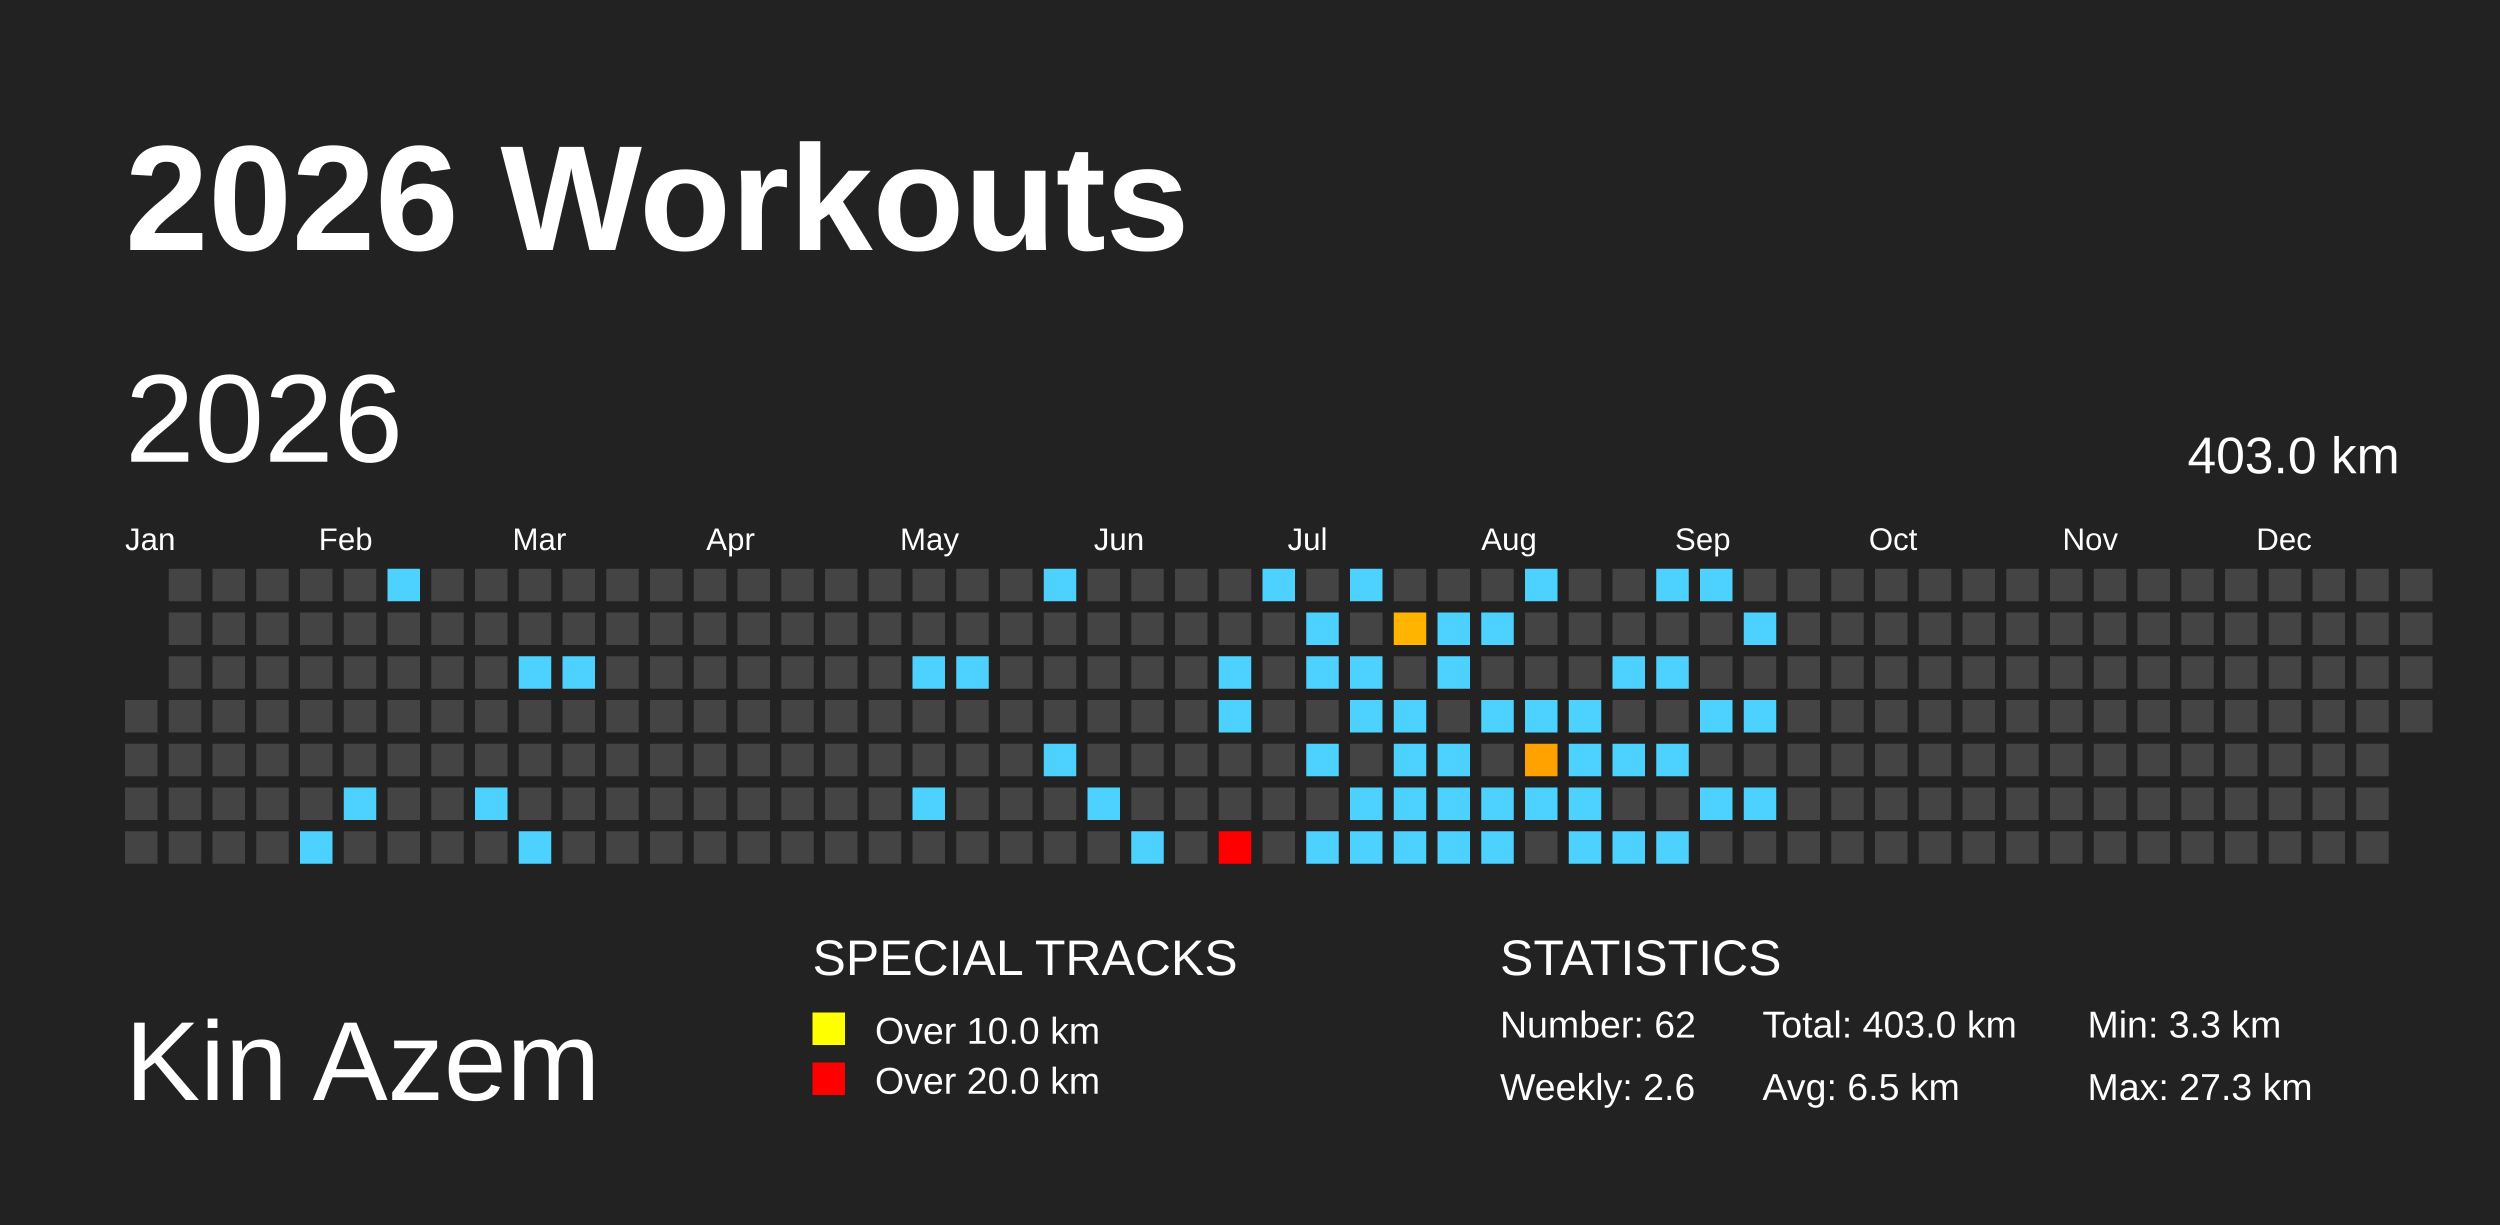
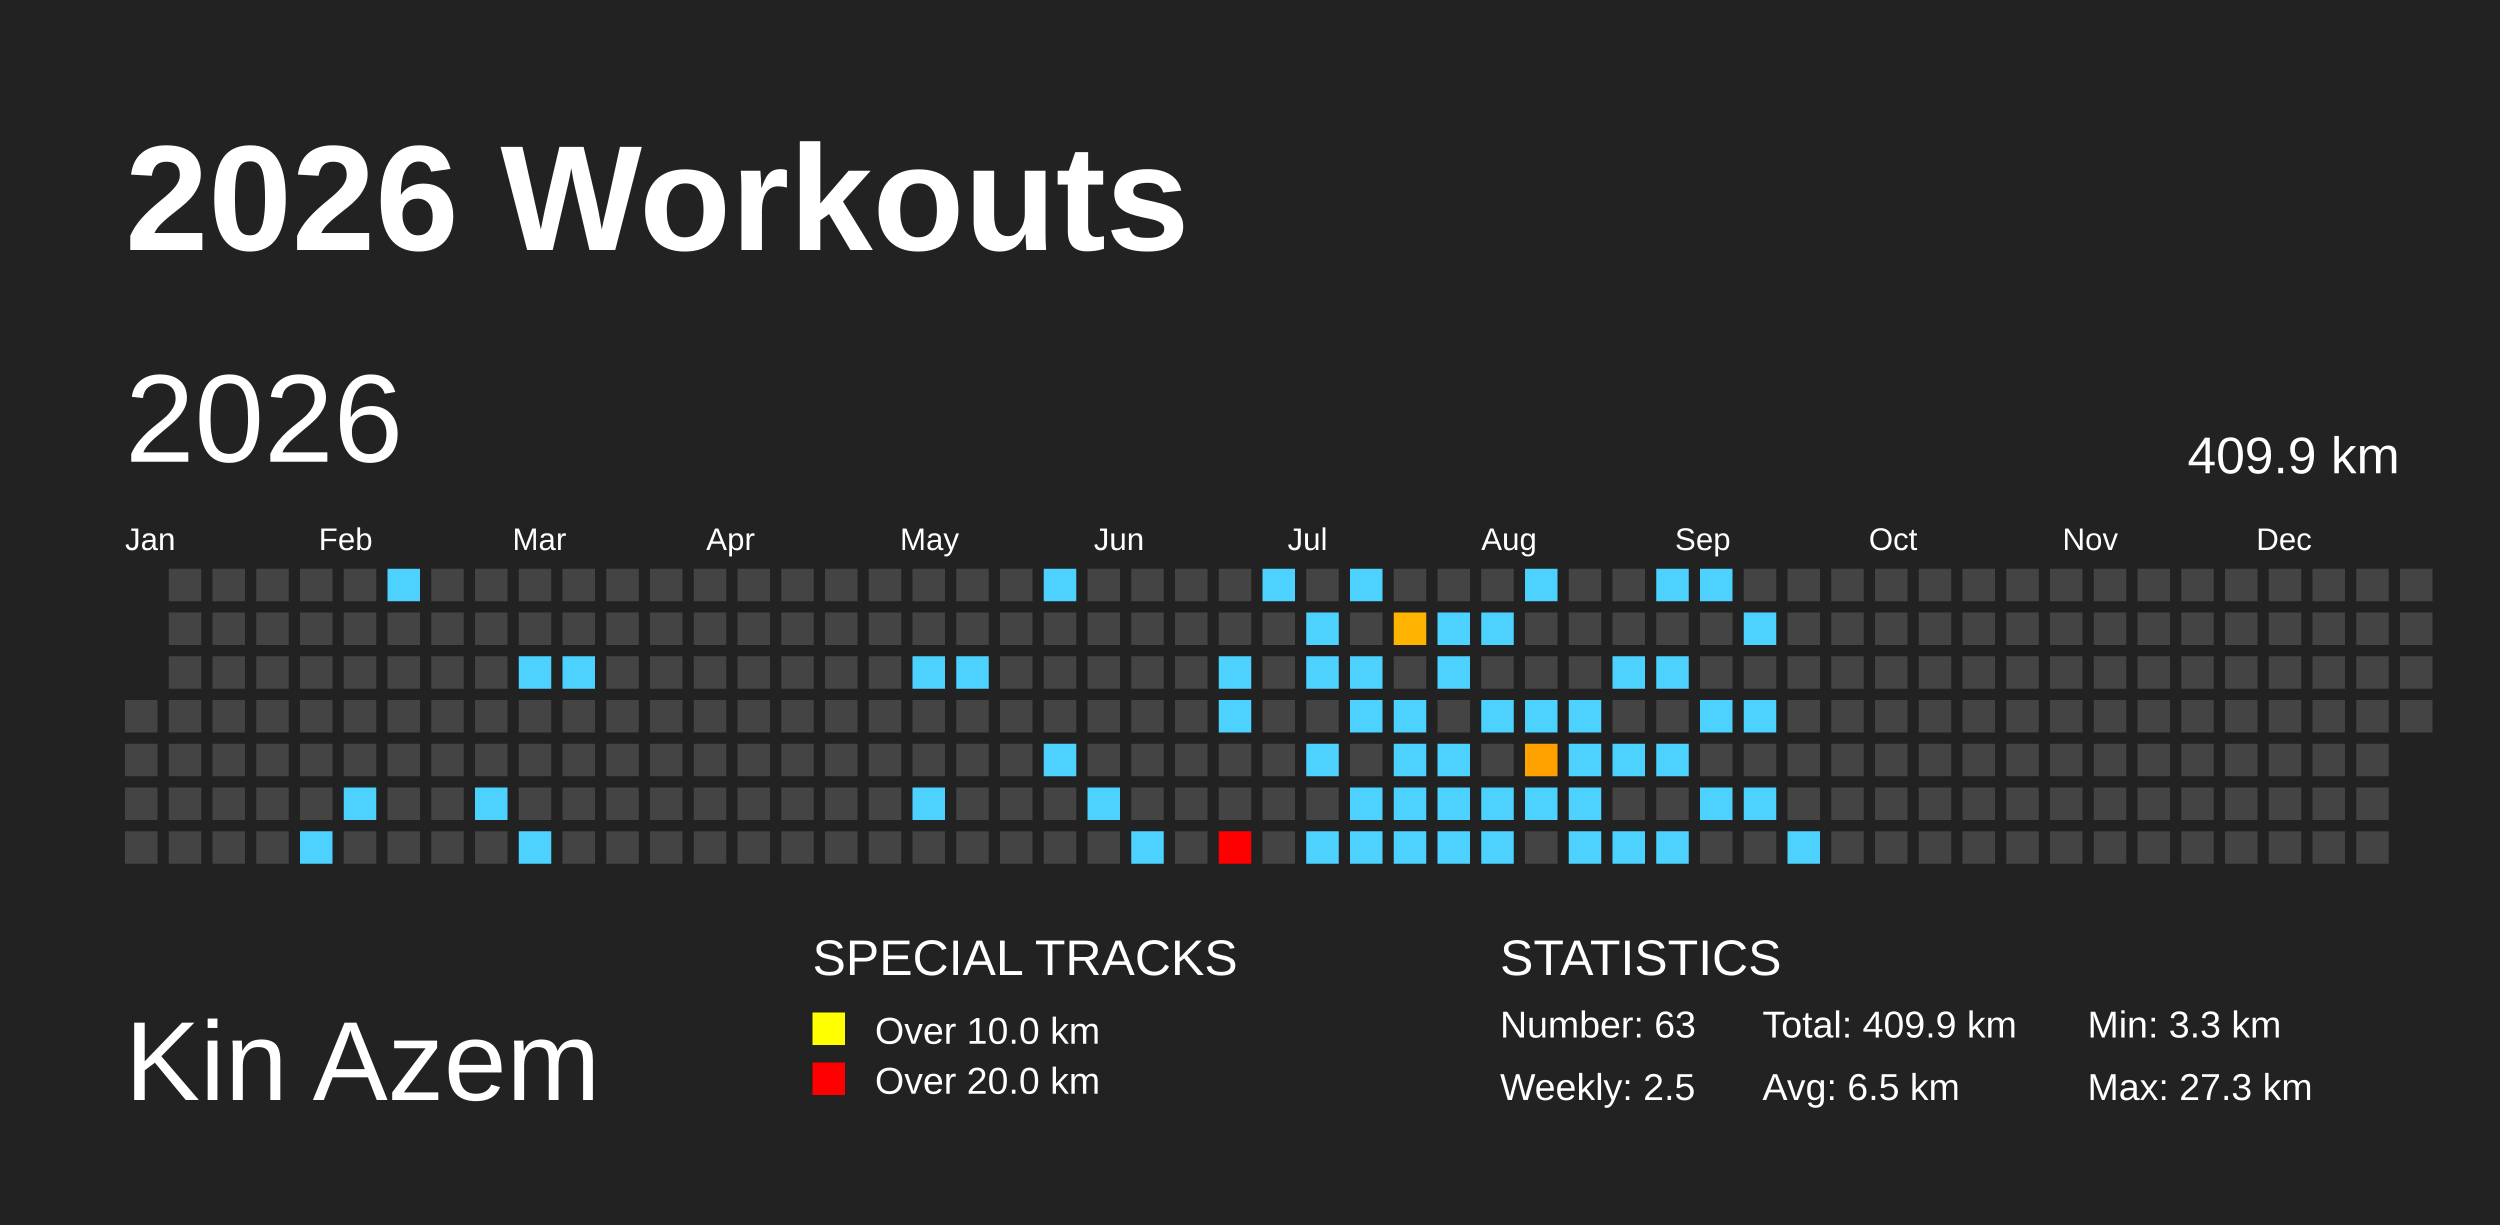
<svg xmlns="http://www.w3.org/2000/svg" baseProfile="full" height="98mm" version="1.1" viewBox="0,0,200,98" width="200mm">
  <defs>
    <pattern height="2" id="indoor-stripe" patternUnits="userSpaceOnUse" width="2">
      <line stroke="white" stroke-opacity="0.45" stroke-width="0.5" x1="0" x2="2" y1="2" y2="0" />
    </pattern>
  </defs>
  <rect fill="#222222" height="98" width="200" x="0" y="0" />
  <text fill="#FFFFFF" style="font-size:12px; font-family:Arial; font-weight:bold;" x="10" y="20">2026 Workouts</text>
  <text fill="#FFFFFF" style="font-size:9px; font-family:Arial" x="10" y="88">Kin Azem</text>
  <text fill="#FFFFFF" style="font-size:4px; font-family:Arial" x="65" y="78">SPECIAL TRACKS</text>
  <rect fill="yellow" height="2.6" width="2.6" x="65" y="81" />
  <text fill="#FFFFFF" style="font-size:3px; font-family:Arial" x="70" y="83.5">Over 10.0 km</text>
  <rect fill="red" height="2.6" width="2.6" x="65" y="85" />
  <text fill="#FFFFFF" style="font-size:3px; font-family:Arial" x="70" y="87.5">Over 20.0 km</text>
  <text fill="#FFFFFF" style="font-size:4px; font-family:Arial" x="120" y="78">STATISTICS</text>
-   <text fill="#FFFFFF" style="font-size:3px; font-family:Arial" x="120" y="83">Number: 62</text>
-   <text fill="#FFFFFF" style="font-size:3px; font-family:Arial" x="120" y="88">Weekly: 2.6</text>
-   <text fill="#FFFFFF" style="font-size:3px; font-family:Arial" x="141" y="83">Total: 403.0 km</text>
+   <text fill="#FFFFFF" style="font-size:3px; font-family:Arial" x="120" y="83">Number: 63</text>
+   <text fill="#FFFFFF" style="font-size:3px; font-family:Arial" x="120" y="88">Weekly: 2.5</text>
+   <text fill="#FFFFFF" style="font-size:3px; font-family:Arial" x="141" y="83">Total: 409.9 km</text>
  <text fill="#FFFFFF" style="font-size:3px; font-family:Arial" x="141" y="88">Avg: 6.5 km</text>
  <text fill="#FFFFFF" style="font-size:3px; font-family:Arial" x="167" y="83">Min: 3.3 km</text>
  <text fill="#FFFFFF" style="font-size:3px; font-family:Arial" x="167" y="88">Max: 27.3 km</text>
  <text dominant-baseline="hanging" fill="#FFFFFF" style="font-size:10.0px; font-family:Arial;" x="10" y="30">2026</text>
-   <text dominant-baseline="hanging" fill="#FFFFFF" style="font-size:4.125px; font-family:Arial;" x="175" y="35">403.0 km</text>
+   <text dominant-baseline="hanging" fill="#FFFFFF" style="font-size:4.125px; font-family:Arial;" x="175" y="35">409.9 km</text>
  <text fill="#FFFFFF" style="font-size:2.5px; font-family:Arial" x="10.0" y="44">Jan</text>
  <text fill="#FFFFFF" style="font-size:2.5px; font-family:Arial" x="25.5" y="44">Feb</text>
  <text fill="#FFFFFF" style="font-size:2.5px; font-family:Arial" x="41.0" y="44">Mar</text>
  <text fill="#FFFFFF" style="font-size:2.5px; font-family:Arial" x="56.5" y="44">Apr</text>
  <text fill="#FFFFFF" style="font-size:2.5px; font-family:Arial" x="72.0" y="44">May</text>
  <text fill="#FFFFFF" style="font-size:2.5px; font-family:Arial" x="87.5" y="44">Jun</text>
  <text fill="#FFFFFF" style="font-size:2.5px; font-family:Arial" x="103.0" y="44">Jul</text>
  <text fill="#FFFFFF" style="font-size:2.5px; font-family:Arial" x="118.5" y="44">Aug</text>
  <text fill="#FFFFFF" style="font-size:2.5px; font-family:Arial" x="134.0" y="44">Sep</text>
  <text fill="#FFFFFF" style="font-size:2.5px; font-family:Arial" x="149.5" y="44">Oct</text>
  <text fill="#FFFFFF" style="font-size:2.5px; font-family:Arial" x="165.0" y="44">Nov</text>
  <text fill="#FFFFFF" style="font-size:2.5px; font-family:Arial" x="180.5" y="44">Dec</text>
  <rect fill="#444444" height="2.6" width="2.6" x="10.0" y="56.0" />
  <rect fill="#444444" height="2.6" width="2.6" x="10.0" y="59.5" />
  <rect fill="#444444" height="2.6" width="2.6" x="10.0" y="63.0" />
  <rect fill="#444444" height="2.6" width="2.6" x="10.0" y="66.5" />
  <rect fill="#444444" height="2.6" width="2.6" x="13.5" y="45.5" />
  <rect fill="#444444" height="2.6" width="2.6" x="13.5" y="49.0" />
  <rect fill="#444444" height="2.6" width="2.6" x="13.5" y="52.5" />
  <rect fill="#444444" height="2.6" width="2.6" x="13.5" y="56.0" />
  <rect fill="#444444" height="2.6" width="2.6" x="13.5" y="59.5" />
  <rect fill="#444444" height="2.6" width="2.6" x="13.5" y="63.0" />
  <rect fill="#444444" height="2.6" width="2.6" x="13.5" y="66.5" />
  <rect fill="#444444" height="2.6" width="2.6" x="17.0" y="45.5" />
  <rect fill="#444444" height="2.6" width="2.6" x="17.0" y="49.0" />
  <rect fill="#444444" height="2.6" width="2.6" x="17.0" y="52.5" />
  <rect fill="#444444" height="2.6" width="2.6" x="17.0" y="56.0" />
  <rect fill="#444444" height="2.6" width="2.6" x="17.0" y="59.5" />
  <rect fill="#444444" height="2.6" width="2.6" x="17.0" y="63.0" />
  <rect fill="#444444" height="2.6" width="2.6" x="17.0" y="66.5" />
  <rect fill="#444444" height="2.6" width="2.6" x="20.5" y="45.5" />
  <rect fill="#444444" height="2.6" width="2.6" x="20.5" y="49.0" />
  <rect fill="#444444" height="2.6" width="2.6" x="20.5" y="52.5" />
  <rect fill="#444444" height="2.6" width="2.6" x="20.5" y="56.0" />
  <rect fill="#444444" height="2.6" width="2.6" x="20.5" y="59.5" />
  <rect fill="#444444" height="2.6" width="2.6" x="20.5" y="63.0" />
  <rect fill="#444444" height="2.6" width="2.6" x="20.5" y="66.5" />
  <rect fill="#444444" height="2.6" width="2.6" x="24.0" y="45.5" />
  <rect fill="#444444" height="2.6" width="2.6" x="24.0" y="49.0" />
  <rect fill="#444444" height="2.6" width="2.6" x="24.0" y="52.5" />
  <rect fill="#444444" height="2.6" width="2.6" x="24.0" y="56.0" />
  <rect fill="#444444" height="2.6" width="2.6" x="24.0" y="59.5" />
  <rect fill="#444444" height="2.6" width="2.6" x="24.0" y="63.0" />
  <rect fill="#4dd2ff" height="2.6" width="2.6" x="24.0" y="66.5" />
  <rect fill="#444444" height="2.6" width="2.6" x="27.5" y="45.5" />
  <rect fill="#444444" height="2.6" width="2.6" x="27.5" y="49.0" />
  <rect fill="#444444" height="2.6" width="2.6" x="27.5" y="52.5" />
  <rect fill="#444444" height="2.6" width="2.6" x="27.5" y="56.0" />
  <rect fill="#444444" height="2.6" width="2.6" x="27.5" y="59.5" />
  <rect fill="#4dd2ff" height="2.6" width="2.6" x="27.5" y="63.0" />
  <rect fill="#444444" height="2.6" width="2.6" x="27.5" y="66.5" />
  <rect fill="#4dd2ff" height="2.6" width="2.6" x="31.0" y="45.5" />
  <rect fill="#444444" height="2.6" width="2.6" x="31.0" y="49.0" />
  <rect fill="#444444" height="2.6" width="2.6" x="31.0" y="52.5" />
  <rect fill="#444444" height="2.6" width="2.6" x="31.0" y="56.0" />
  <rect fill="#444444" height="2.6" width="2.6" x="31.0" y="59.5" />
  <rect fill="#444444" height="2.6" width="2.6" x="31.0" y="63.0" />
  <rect fill="#444444" height="2.6" width="2.6" x="31.0" y="66.5" />
  <rect fill="#444444" height="2.6" width="2.6" x="34.5" y="45.5" />
  <rect fill="#444444" height="2.6" width="2.6" x="34.5" y="49.0" />
  <rect fill="#444444" height="2.6" width="2.6" x="34.5" y="52.5" />
  <rect fill="#444444" height="2.6" width="2.6" x="34.5" y="56.0" />
  <rect fill="#444444" height="2.6" width="2.6" x="34.5" y="59.5" />
  <rect fill="#444444" height="2.6" width="2.6" x="34.5" y="63.0" />
  <rect fill="#444444" height="2.6" width="2.6" x="34.5" y="66.5" />
  <rect fill="#444444" height="2.6" width="2.6" x="38.0" y="45.5" />
  <rect fill="#444444" height="2.6" width="2.6" x="38.0" y="49.0" />
  <rect fill="#444444" height="2.6" width="2.6" x="38.0" y="52.5" />
  <rect fill="#444444" height="2.6" width="2.6" x="38.0" y="56.0" />
  <rect fill="#444444" height="2.6" width="2.6" x="38.0" y="59.5" />
  <rect fill="#4dd2ff" height="2.6" width="2.6" x="38.0" y="63.0" />
  <rect fill="#444444" height="2.6" width="2.6" x="38.0" y="66.5" />
  <rect fill="#444444" height="2.6" width="2.6" x="41.5" y="45.5" />
  <rect fill="#444444" height="2.6" width="2.6" x="41.5" y="49.0" />
  <rect fill="#4dd2ff" height="2.6" width="2.6" x="41.5" y="52.5" />
  <rect fill="#444444" height="2.6" width="2.6" x="41.5" y="56.0" />
  <rect fill="#444444" height="2.6" width="2.6" x="41.5" y="59.5" />
  <rect fill="#444444" height="2.6" width="2.6" x="41.5" y="63.0" />
  <rect fill="#4dd2ff" height="2.6" width="2.6" x="41.5" y="66.5" />
  <rect fill="#444444" height="2.6" width="2.6" x="45.0" y="45.5" />
  <rect fill="#444444" height="2.6" width="2.6" x="45.0" y="49.0" />
  <rect fill="#4dd2ff" height="2.6" width="2.6" x="45.0" y="52.5" />
  <rect fill="#444444" height="2.6" width="2.6" x="45.0" y="56.0" />
  <rect fill="#444444" height="2.6" width="2.6" x="45.0" y="59.5" />
  <rect fill="#444444" height="2.6" width="2.6" x="45.0" y="63.0" />
  <rect fill="#444444" height="2.6" width="2.6" x="45.0" y="66.5" />
  <rect fill="#444444" height="2.6" width="2.6" x="48.5" y="45.5" />
  <rect fill="#444444" height="2.6" width="2.6" x="48.5" y="49.0" />
  <rect fill="#444444" height="2.6" width="2.6" x="48.5" y="52.5" />
  <rect fill="#444444" height="2.6" width="2.6" x="48.5" y="56.0" />
  <rect fill="#444444" height="2.6" width="2.6" x="48.5" y="59.5" />
  <rect fill="#444444" height="2.6" width="2.6" x="48.5" y="63.0" />
  <rect fill="#444444" height="2.6" width="2.6" x="48.5" y="66.5" />
  <rect fill="#444444" height="2.6" width="2.6" x="52.0" y="45.5" />
  <rect fill="#444444" height="2.6" width="2.6" x="52.0" y="49.0" />
  <rect fill="#444444" height="2.6" width="2.6" x="52.0" y="52.5" />
  <rect fill="#444444" height="2.6" width="2.6" x="52.0" y="56.0" />
  <rect fill="#444444" height="2.6" width="2.6" x="52.0" y="59.5" />
  <rect fill="#444444" height="2.6" width="2.6" x="52.0" y="63.0" />
  <rect fill="#444444" height="2.6" width="2.6" x="52.0" y="66.5" />
  <rect fill="#444444" height="2.6" width="2.6" x="55.5" y="45.5" />
  <rect fill="#444444" height="2.6" width="2.6" x="55.5" y="49.0" />
  <rect fill="#444444" height="2.6" width="2.6" x="55.5" y="52.5" />
  <rect fill="#444444" height="2.6" width="2.6" x="55.5" y="56.0" />
  <rect fill="#444444" height="2.6" width="2.6" x="55.5" y="59.5" />
  <rect fill="#444444" height="2.6" width="2.6" x="55.5" y="63.0" />
  <rect fill="#444444" height="2.6" width="2.6" x="55.5" y="66.5" />
  <rect fill="#444444" height="2.6" width="2.6" x="59.0" y="45.5" />
  <rect fill="#444444" height="2.6" width="2.6" x="59.0" y="49.0" />
  <rect fill="#444444" height="2.6" width="2.6" x="59.0" y="52.5" />
  <rect fill="#444444" height="2.6" width="2.6" x="59.0" y="56.0" />
  <rect fill="#444444" height="2.6" width="2.6" x="59.0" y="59.5" />
  <rect fill="#444444" height="2.6" width="2.6" x="59.0" y="63.0" />
  <rect fill="#444444" height="2.6" width="2.6" x="59.0" y="66.5" />
  <rect fill="#444444" height="2.6" width="2.6" x="62.5" y="45.5" />
  <rect fill="#444444" height="2.6" width="2.6" x="62.5" y="49.0" />
  <rect fill="#444444" height="2.6" width="2.6" x="62.5" y="52.5" />
  <rect fill="#444444" height="2.6" width="2.6" x="62.5" y="56.0" />
  <rect fill="#444444" height="2.6" width="2.6" x="62.5" y="59.5" />
  <rect fill="#444444" height="2.6" width="2.6" x="62.5" y="63.0" />
  <rect fill="#444444" height="2.6" width="2.6" x="62.5" y="66.5" />
  <rect fill="#444444" height="2.6" width="2.6" x="66.0" y="45.5" />
  <rect fill="#444444" height="2.6" width="2.6" x="66.0" y="49.0" />
  <rect fill="#444444" height="2.6" width="2.6" x="66.0" y="52.5" />
  <rect fill="#444444" height="2.6" width="2.6" x="66.0" y="56.0" />
  <rect fill="#444444" height="2.6" width="2.6" x="66.0" y="59.5" />
  <rect fill="#444444" height="2.6" width="2.6" x="66.0" y="63.0" />
  <rect fill="#444444" height="2.6" width="2.6" x="66.0" y="66.5" />
  <rect fill="#444444" height="2.6" width="2.6" x="69.5" y="45.5" />
  <rect fill="#444444" height="2.6" width="2.6" x="69.5" y="49.0" />
  <rect fill="#444444" height="2.6" width="2.6" x="69.5" y="52.5" />
  <rect fill="#444444" height="2.6" width="2.6" x="69.5" y="56.0" />
  <rect fill="#444444" height="2.6" width="2.6" x="69.5" y="59.5" />
  <rect fill="#444444" height="2.6" width="2.6" x="69.5" y="63.0" />
  <rect fill="#444444" height="2.6" width="2.6" x="69.5" y="66.5" />
  <rect fill="#444444" height="2.6" width="2.6" x="73.0" y="45.5" />
  <rect fill="#444444" height="2.6" width="2.6" x="73.0" y="49.0" />
  <rect fill="#4dd2ff" height="2.6" width="2.6" x="73.0" y="52.5" />
  <rect fill="#444444" height="2.6" width="2.6" x="73.0" y="56.0" />
  <rect fill="#444444" height="2.6" width="2.6" x="73.0" y="59.5" />
  <rect fill="#4dd2ff" height="2.6" width="2.6" x="73.0" y="63.0" />
  <rect fill="#444444" height="2.6" width="2.6" x="73.0" y="66.5" />
  <rect fill="#444444" height="2.6" width="2.6" x="76.5" y="45.5" />
  <rect fill="#444444" height="2.6" width="2.6" x="76.5" y="49.0" />
  <rect fill="#4dd2ff" height="2.6" width="2.6" x="76.5" y="52.5" />
  <rect fill="#444444" height="2.6" width="2.6" x="76.5" y="56.0" />
  <rect fill="#444444" height="2.6" width="2.6" x="76.5" y="59.5" />
  <rect fill="#444444" height="2.6" width="2.6" x="76.5" y="63.0" />
  <rect fill="#444444" height="2.6" width="2.6" x="76.5" y="66.5" />
  <rect fill="#444444" height="2.6" width="2.6" x="80.0" y="45.5" />
  <rect fill="#444444" height="2.6" width="2.6" x="80.0" y="49.0" />
  <rect fill="#444444" height="2.6" width="2.6" x="80.0" y="52.5" />
  <rect fill="#444444" height="2.6" width="2.6" x="80.0" y="56.0" />
  <rect fill="#444444" height="2.6" width="2.6" x="80.0" y="59.5" />
  <rect fill="#444444" height="2.6" width="2.6" x="80.0" y="63.0" />
  <rect fill="#444444" height="2.6" width="2.6" x="80.0" y="66.5" />
  <rect fill="#4dd2ff" height="2.6" width="2.6" x="83.5" y="45.5" />
  <rect fill="#444444" height="2.6" width="2.6" x="83.5" y="49.0" />
  <rect fill="#444444" height="2.6" width="2.6" x="83.5" y="52.5" />
  <rect fill="#444444" height="2.6" width="2.6" x="83.5" y="56.0" />
  <rect fill="#4dd2ff" height="2.6" width="2.6" x="83.5" y="59.5" />
  <rect fill="#444444" height="2.6" width="2.6" x="83.5" y="63.0" />
  <rect fill="#444444" height="2.6" width="2.6" x="83.5" y="66.5" />
  <rect fill="#444444" height="2.6" width="2.6" x="87.0" y="45.5" />
  <rect fill="#444444" height="2.6" width="2.6" x="87.0" y="49.0" />
  <rect fill="#444444" height="2.6" width="2.6" x="87.0" y="52.5" />
  <rect fill="#444444" height="2.6" width="2.6" x="87.0" y="56.0" />
  <rect fill="#444444" height="2.6" width="2.6" x="87.0" y="59.5" />
  <rect fill="#4dd2ff" height="2.6" width="2.6" x="87.0" y="63.0" />
  <rect fill="#444444" height="2.6" width="2.6" x="87.0" y="66.5" />
  <rect fill="#444444" height="2.6" width="2.6" x="90.5" y="45.5" />
  <rect fill="#444444" height="2.6" width="2.6" x="90.5" y="49.0" />
  <rect fill="#444444" height="2.6" width="2.6" x="90.5" y="52.5" />
  <rect fill="#444444" height="2.6" width="2.6" x="90.5" y="56.0" />
  <rect fill="#444444" height="2.6" width="2.6" x="90.5" y="59.5" />
  <rect fill="#444444" height="2.6" width="2.6" x="90.5" y="63.0" />
  <rect fill="#4dd2ff" height="2.6" width="2.6" x="90.5" y="66.5" />
  <rect fill="#444444" height="2.6" width="2.6" x="94.0" y="45.5" />
  <rect fill="#444444" height="2.6" width="2.6" x="94.0" y="49.0" />
  <rect fill="#444444" height="2.6" width="2.6" x="94.0" y="52.5" />
  <rect fill="#444444" height="2.6" width="2.6" x="94.0" y="56.0" />
  <rect fill="#444444" height="2.6" width="2.6" x="94.0" y="59.5" />
  <rect fill="#444444" height="2.6" width="2.6" x="94.0" y="63.0" />
  <rect fill="#444444" height="2.6" width="2.6" x="94.0" y="66.5" />
  <rect fill="#444444" height="2.6" width="2.6" x="97.5" y="45.5" />
  <rect fill="#444444" height="2.6" width="2.6" x="97.5" y="49.0" />
  <rect fill="#4dd2ff" height="2.6" width="2.6" x="97.5" y="52.5" />
  <rect fill="#4dd2ff" height="2.6" width="2.6" x="97.5" y="56.0" />
  <rect fill="#444444" height="2.6" width="2.6" x="97.5" y="59.5" />
  <rect fill="#444444" height="2.6" width="2.6" x="97.5" y="63.0" />
  <rect fill="red" height="2.6" width="2.6" x="97.5" y="66.5" />
  <rect fill="#4dd2ff" height="2.6" width="2.6" x="101.0" y="45.5" />
  <rect fill="#444444" height="2.6" width="2.6" x="101.0" y="49.0" />
  <rect fill="#444444" height="2.6" width="2.6" x="101.0" y="52.5" />
  <rect fill="#444444" height="2.6" width="2.6" x="101.0" y="56.0" />
  <rect fill="#444444" height="2.6" width="2.6" x="101.0" y="59.5" />
  <rect fill="#444444" height="2.6" width="2.6" x="101.0" y="63.0" />
  <rect fill="#444444" height="2.6" width="2.6" x="101.0" y="66.5" />
  <rect fill="#444444" height="2.6" width="2.6" x="104.5" y="45.5" />
  <rect fill="#4dd2ff" height="2.6" width="2.6" x="104.5" y="49.0" />
  <rect fill="#4dd2ff" height="2.6" width="2.6" x="104.5" y="52.5" />
  <rect fill="#444444" height="2.6" width="2.6" x="104.5" y="56.0" />
  <rect fill="#4dd2ff" height="2.6" width="2.6" x="104.5" y="59.5" />
  <rect fill="#444444" height="2.6" width="2.6" x="104.5" y="63.0" />
  <rect fill="#4dd2ff" height="2.6" width="2.6" x="104.5" y="66.5" />
  <rect fill="#4dd2ff" height="2.6" width="2.6" x="108.0" y="45.5" />
  <rect fill="#444444" height="2.6" width="2.6" x="108.0" y="49.0" />
  <rect fill="#4dd2ff" height="2.6" width="2.6" x="108.0" y="52.5" />
  <rect fill="#4dd2ff" height="2.6" width="2.6" x="108.0" y="56.0" />
  <rect fill="#444444" height="2.6" width="2.6" x="108.0" y="59.5" />
  <rect fill="#4dd2ff" height="2.6" width="2.6" x="108.0" y="63.0" />
  <rect fill="#4dd2ff" height="2.6" width="2.6" x="108.0" y="66.5" />
  <rect fill="#444444" height="2.6" width="2.6" x="111.5" y="45.5" />
  <rect fill="#ffb400" height="2.6" width="2.6" x="111.5" y="49.0" />
  <rect fill="#444444" height="2.6" width="2.6" x="111.5" y="52.5" />
  <rect fill="#4dd2ff" height="2.6" width="2.6" x="111.5" y="56.0" />
  <rect fill="#4dd2ff" height="2.6" width="2.6" x="111.5" y="59.5" />
  <rect fill="#4dd2ff" height="2.6" width="2.6" x="111.5" y="63.0" />
  <rect fill="#4dd2ff" height="2.6" width="2.6" x="111.5" y="66.5" />
  <rect fill="#444444" height="2.6" width="2.6" x="115.0" y="45.5" />
  <rect fill="#4dd2ff" height="2.6" width="2.6" x="115.0" y="49.0" />
  <rect fill="#4dd2ff" height="2.6" width="2.6" x="115.0" y="52.5" />
  <rect fill="#444444" height="2.6" width="2.6" x="115.0" y="56.0" />
  <rect fill="#4dd2ff" height="2.6" width="2.6" x="115.0" y="59.5" />
  <rect fill="#4dd2ff" height="2.6" width="2.6" x="115.0" y="63.0" />
  <rect fill="#4dd2ff" height="2.6" width="2.6" x="115.0" y="66.5" />
  <rect fill="#444444" height="2.6" width="2.6" x="118.5" y="45.5" />
  <rect fill="#4dd2ff" height="2.6" width="2.6" x="118.5" y="49.0" />
  <rect fill="#444444" height="2.6" width="2.6" x="118.5" y="52.5" />
  <rect fill="#4dd2ff" height="2.6" width="2.6" x="118.5" y="56.0" />
  <rect fill="#444444" height="2.6" width="2.6" x="118.5" y="59.5" />
  <rect fill="#4dd2ff" height="2.6" width="2.6" x="118.5" y="63.0" />
  <rect fill="#4dd2ff" height="2.6" width="2.6" x="118.5" y="66.5" />
  <rect fill="#4dd2ff" height="2.6" width="2.6" x="122.0" y="45.5" />
  <rect fill="#444444" height="2.6" width="2.6" x="122.0" y="49.0" />
  <rect fill="#444444" height="2.6" width="2.6" x="122.0" y="52.5" />
  <rect fill="#4dd2ff" height="2.6" width="2.6" x="122.0" y="56.0" />
  <rect fill="#ffa200" height="2.6" width="2.6" x="122.0" y="59.5" />
  <rect fill="#4dd2ff" height="2.6" width="2.6" x="122.0" y="63.0" />
  <rect fill="#444444" height="2.6" width="2.6" x="122.0" y="66.5" />
  <rect fill="#444444" height="2.6" width="2.6" x="125.5" y="45.5" />
  <rect fill="#444444" height="2.6" width="2.6" x="125.5" y="49.0" />
  <rect fill="#444444" height="2.6" width="2.6" x="125.5" y="52.5" />
  <rect fill="#4dd2ff" height="2.6" width="2.6" x="125.5" y="56.0" />
  <rect fill="#4dd2ff" height="2.6" width="2.6" x="125.5" y="59.5" />
  <rect fill="#4dd2ff" height="2.6" width="2.6" x="125.5" y="63.0" />
  <rect fill="#4dd2ff" height="2.6" width="2.6" x="125.5" y="66.5" />
  <rect fill="#444444" height="2.6" width="2.6" x="129.0" y="45.5" />
  <rect fill="#444444" height="2.6" width="2.6" x="129.0" y="49.0" />
  <rect fill="#4dd2ff" height="2.6" width="2.6" x="129.0" y="52.5" />
  <rect fill="#444444" height="2.6" width="2.6" x="129.0" y="56.0" />
  <rect fill="#4dd2ff" height="2.6" width="2.6" x="129.0" y="59.5" />
  <rect fill="#444444" height="2.6" width="2.6" x="129.0" y="63.0" />
  <rect fill="#4dd2ff" height="2.6" width="2.6" x="129.0" y="66.5" />
  <rect fill="#4dd2ff" height="2.6" width="2.6" x="132.5" y="45.5" />
  <rect fill="#444444" height="2.6" width="2.6" x="132.5" y="49.0" />
  <rect fill="#4dd2ff" height="2.6" width="2.6" x="132.5" y="52.5" />
  <rect fill="#444444" height="2.6" width="2.6" x="132.5" y="56.0" />
  <rect fill="#4dd2ff" height="2.6" width="2.6" x="132.5" y="59.5" />
  <rect fill="#444444" height="2.6" width="2.6" x="132.5" y="63.0" />
  <rect fill="#4dd2ff" height="2.6" width="2.6" x="132.5" y="66.5" />
  <rect fill="#4dd2ff" height="2.6" width="2.6" x="136.0" y="45.5" />
  <rect fill="#444444" height="2.6" width="2.6" x="136.0" y="49.0" />
  <rect fill="#444444" height="2.6" width="2.6" x="136.0" y="52.5" />
  <rect fill="#4dd2ff" height="2.6" width="2.6" x="136.0" y="56.0" />
  <rect fill="#444444" height="2.6" width="2.6" x="136.0" y="59.5" />
  <rect fill="#4dd2ff" height="2.6" width="2.6" x="136.0" y="63.0" />
  <rect fill="#444444" height="2.6" width="2.6" x="136.0" y="66.5" />
  <rect fill="#444444" height="2.6" width="2.6" x="139.5" y="45.5" />
  <rect fill="#4dd2ff" height="2.6" width="2.6" x="139.5" y="49.0" />
  <rect fill="#444444" height="2.6" width="2.6" x="139.5" y="52.5" />
  <rect fill="#4dd2ff" height="2.6" width="2.6" x="139.5" y="56.0" />
  <rect fill="#444444" height="2.6" width="2.6" x="139.5" y="59.5" />
  <rect fill="#4dd2ff" height="2.6" width="2.6" x="139.5" y="63.0" />
  <rect fill="#444444" height="2.6" width="2.6" x="139.5" y="66.5" />
  <rect fill="#444444" height="2.6" width="2.6" x="143.0" y="45.5" />
  <rect fill="#444444" height="2.6" width="2.6" x="143.0" y="49.0" />
  <rect fill="#444444" height="2.6" width="2.6" x="143.0" y="52.5" />
  <rect fill="#444444" height="2.6" width="2.6" x="143.0" y="56.0" />
  <rect fill="#444444" height="2.6" width="2.6" x="143.0" y="59.5" />
  <rect fill="#444444" height="2.6" width="2.6" x="143.0" y="63.0" />
-   <rect fill="#444444" height="2.6" width="2.6" x="143.0" y="66.5" />
+   <rect fill="#4dd2ff" height="2.6" width="2.6" x="143.0" y="66.5" />
  <rect fill="#444444" height="2.6" width="2.6" x="146.5" y="45.5" />
  <rect fill="#444444" height="2.6" width="2.6" x="146.5" y="49.0" />
  <rect fill="#444444" height="2.6" width="2.6" x="146.5" y="52.5" />
  <rect fill="#444444" height="2.6" width="2.6" x="146.5" y="56.0" />
  <rect fill="#444444" height="2.6" width="2.6" x="146.5" y="59.5" />
  <rect fill="#444444" height="2.6" width="2.6" x="146.5" y="63.0" />
  <rect fill="#444444" height="2.6" width="2.6" x="146.5" y="66.5" />
  <rect fill="#444444" height="2.6" width="2.6" x="150.0" y="45.5" />
  <rect fill="#444444" height="2.6" width="2.6" x="150.0" y="49.0" />
  <rect fill="#444444" height="2.6" width="2.6" x="150.0" y="52.5" />
  <rect fill="#444444" height="2.6" width="2.6" x="150.0" y="56.0" />
  <rect fill="#444444" height="2.6" width="2.6" x="150.0" y="59.5" />
  <rect fill="#444444" height="2.6" width="2.6" x="150.0" y="63.0" />
  <rect fill="#444444" height="2.6" width="2.6" x="150.0" y="66.5" />
  <rect fill="#444444" height="2.6" width="2.6" x="153.5" y="45.5" />
  <rect fill="#444444" height="2.6" width="2.6" x="153.5" y="49.0" />
  <rect fill="#444444" height="2.6" width="2.6" x="153.5" y="52.5" />
  <rect fill="#444444" height="2.6" width="2.6" x="153.5" y="56.0" />
  <rect fill="#444444" height="2.6" width="2.6" x="153.5" y="59.5" />
  <rect fill="#444444" height="2.6" width="2.6" x="153.5" y="63.0" />
  <rect fill="#444444" height="2.6" width="2.6" x="153.5" y="66.5" />
  <rect fill="#444444" height="2.6" width="2.6" x="157.0" y="45.5" />
  <rect fill="#444444" height="2.6" width="2.6" x="157.0" y="49.0" />
  <rect fill="#444444" height="2.6" width="2.6" x="157.0" y="52.5" />
  <rect fill="#444444" height="2.6" width="2.6" x="157.0" y="56.0" />
  <rect fill="#444444" height="2.6" width="2.6" x="157.0" y="59.5" />
  <rect fill="#444444" height="2.6" width="2.6" x="157.0" y="63.0" />
  <rect fill="#444444" height="2.6" width="2.6" x="157.0" y="66.5" />
  <rect fill="#444444" height="2.6" width="2.6" x="160.5" y="45.5" />
  <rect fill="#444444" height="2.6" width="2.6" x="160.5" y="49.0" />
  <rect fill="#444444" height="2.6" width="2.6" x="160.5" y="52.5" />
  <rect fill="#444444" height="2.6" width="2.6" x="160.5" y="56.0" />
  <rect fill="#444444" height="2.6" width="2.6" x="160.5" y="59.5" />
  <rect fill="#444444" height="2.6" width="2.6" x="160.5" y="63.0" />
  <rect fill="#444444" height="2.6" width="2.6" x="160.5" y="66.5" />
  <rect fill="#444444" height="2.6" width="2.6" x="164.0" y="45.5" />
  <rect fill="#444444" height="2.6" width="2.6" x="164.0" y="49.0" />
  <rect fill="#444444" height="2.6" width="2.6" x="164.0" y="52.5" />
  <rect fill="#444444" height="2.6" width="2.6" x="164.0" y="56.0" />
  <rect fill="#444444" height="2.6" width="2.6" x="164.0" y="59.5" />
  <rect fill="#444444" height="2.6" width="2.6" x="164.0" y="63.0" />
  <rect fill="#444444" height="2.6" width="2.6" x="164.0" y="66.5" />
  <rect fill="#444444" height="2.6" width="2.6" x="167.5" y="45.5" />
  <rect fill="#444444" height="2.6" width="2.6" x="167.5" y="49.0" />
  <rect fill="#444444" height="2.6" width="2.6" x="167.5" y="52.5" />
  <rect fill="#444444" height="2.6" width="2.6" x="167.5" y="56.0" />
  <rect fill="#444444" height="2.6" width="2.6" x="167.5" y="59.5" />
  <rect fill="#444444" height="2.6" width="2.6" x="167.5" y="63.0" />
  <rect fill="#444444" height="2.6" width="2.6" x="167.5" y="66.5" />
  <rect fill="#444444" height="2.6" width="2.6" x="171.0" y="45.5" />
  <rect fill="#444444" height="2.6" width="2.6" x="171.0" y="49.0" />
  <rect fill="#444444" height="2.6" width="2.6" x="171.0" y="52.5" />
  <rect fill="#444444" height="2.6" width="2.6" x="171.0" y="56.0" />
  <rect fill="#444444" height="2.6" width="2.6" x="171.0" y="59.5" />
  <rect fill="#444444" height="2.6" width="2.6" x="171.0" y="63.0" />
  <rect fill="#444444" height="2.6" width="2.6" x="171.0" y="66.5" />
  <rect fill="#444444" height="2.6" width="2.6" x="174.5" y="45.5" />
  <rect fill="#444444" height="2.6" width="2.6" x="174.5" y="49.0" />
  <rect fill="#444444" height="2.6" width="2.6" x="174.5" y="52.5" />
  <rect fill="#444444" height="2.6" width="2.6" x="174.5" y="56.0" />
  <rect fill="#444444" height="2.6" width="2.6" x="174.5" y="59.5" />
  <rect fill="#444444" height="2.6" width="2.6" x="174.5" y="63.0" />
  <rect fill="#444444" height="2.6" width="2.6" x="174.5" y="66.5" />
  <rect fill="#444444" height="2.6" width="2.6" x="178.0" y="45.5" />
  <rect fill="#444444" height="2.6" width="2.6" x="178.0" y="49.0" />
  <rect fill="#444444" height="2.6" width="2.6" x="178.0" y="52.5" />
  <rect fill="#444444" height="2.6" width="2.6" x="178.0" y="56.0" />
  <rect fill="#444444" height="2.6" width="2.6" x="178.0" y="59.5" />
  <rect fill="#444444" height="2.6" width="2.6" x="178.0" y="63.0" />
  <rect fill="#444444" height="2.6" width="2.6" x="178.0" y="66.5" />
  <rect fill="#444444" height="2.6" width="2.6" x="181.5" y="45.5" />
  <rect fill="#444444" height="2.6" width="2.6" x="181.5" y="49.0" />
  <rect fill="#444444" height="2.6" width="2.6" x="181.5" y="52.5" />
  <rect fill="#444444" height="2.6" width="2.6" x="181.5" y="56.0" />
  <rect fill="#444444" height="2.6" width="2.6" x="181.5" y="59.5" />
  <rect fill="#444444" height="2.6" width="2.6" x="181.5" y="63.0" />
  <rect fill="#444444" height="2.6" width="2.6" x="181.5" y="66.5" />
  <rect fill="#444444" height="2.6" width="2.6" x="185.0" y="45.5" />
  <rect fill="#444444" height="2.6" width="2.6" x="185.0" y="49.0" />
  <rect fill="#444444" height="2.6" width="2.6" x="185.0" y="52.5" />
  <rect fill="#444444" height="2.6" width="2.6" x="185.0" y="56.0" />
  <rect fill="#444444" height="2.6" width="2.6" x="185.0" y="59.5" />
  <rect fill="#444444" height="2.6" width="2.6" x="185.0" y="63.0" />
  <rect fill="#444444" height="2.6" width="2.6" x="185.0" y="66.5" />
  <rect fill="#444444" height="2.6" width="2.6" x="188.5" y="45.5" />
  <rect fill="#444444" height="2.6" width="2.6" x="188.5" y="49.0" />
  <rect fill="#444444" height="2.6" width="2.6" x="188.5" y="52.5" />
  <rect fill="#444444" height="2.6" width="2.6" x="188.5" y="56.0" />
  <rect fill="#444444" height="2.6" width="2.6" x="188.5" y="59.5" />
  <rect fill="#444444" height="2.6" width="2.6" x="188.5" y="63.0" />
  <rect fill="#444444" height="2.6" width="2.6" x="188.5" y="66.5" />
  <rect fill="#444444" height="2.6" width="2.6" x="192.0" y="45.5" />
  <rect fill="#444444" height="2.6" width="2.6" x="192.0" y="49.0" />
  <rect fill="#444444" height="2.6" width="2.6" x="192.0" y="52.5" />
  <rect fill="#444444" height="2.6" width="2.6" x="192.0" y="56.0" />
</svg>
